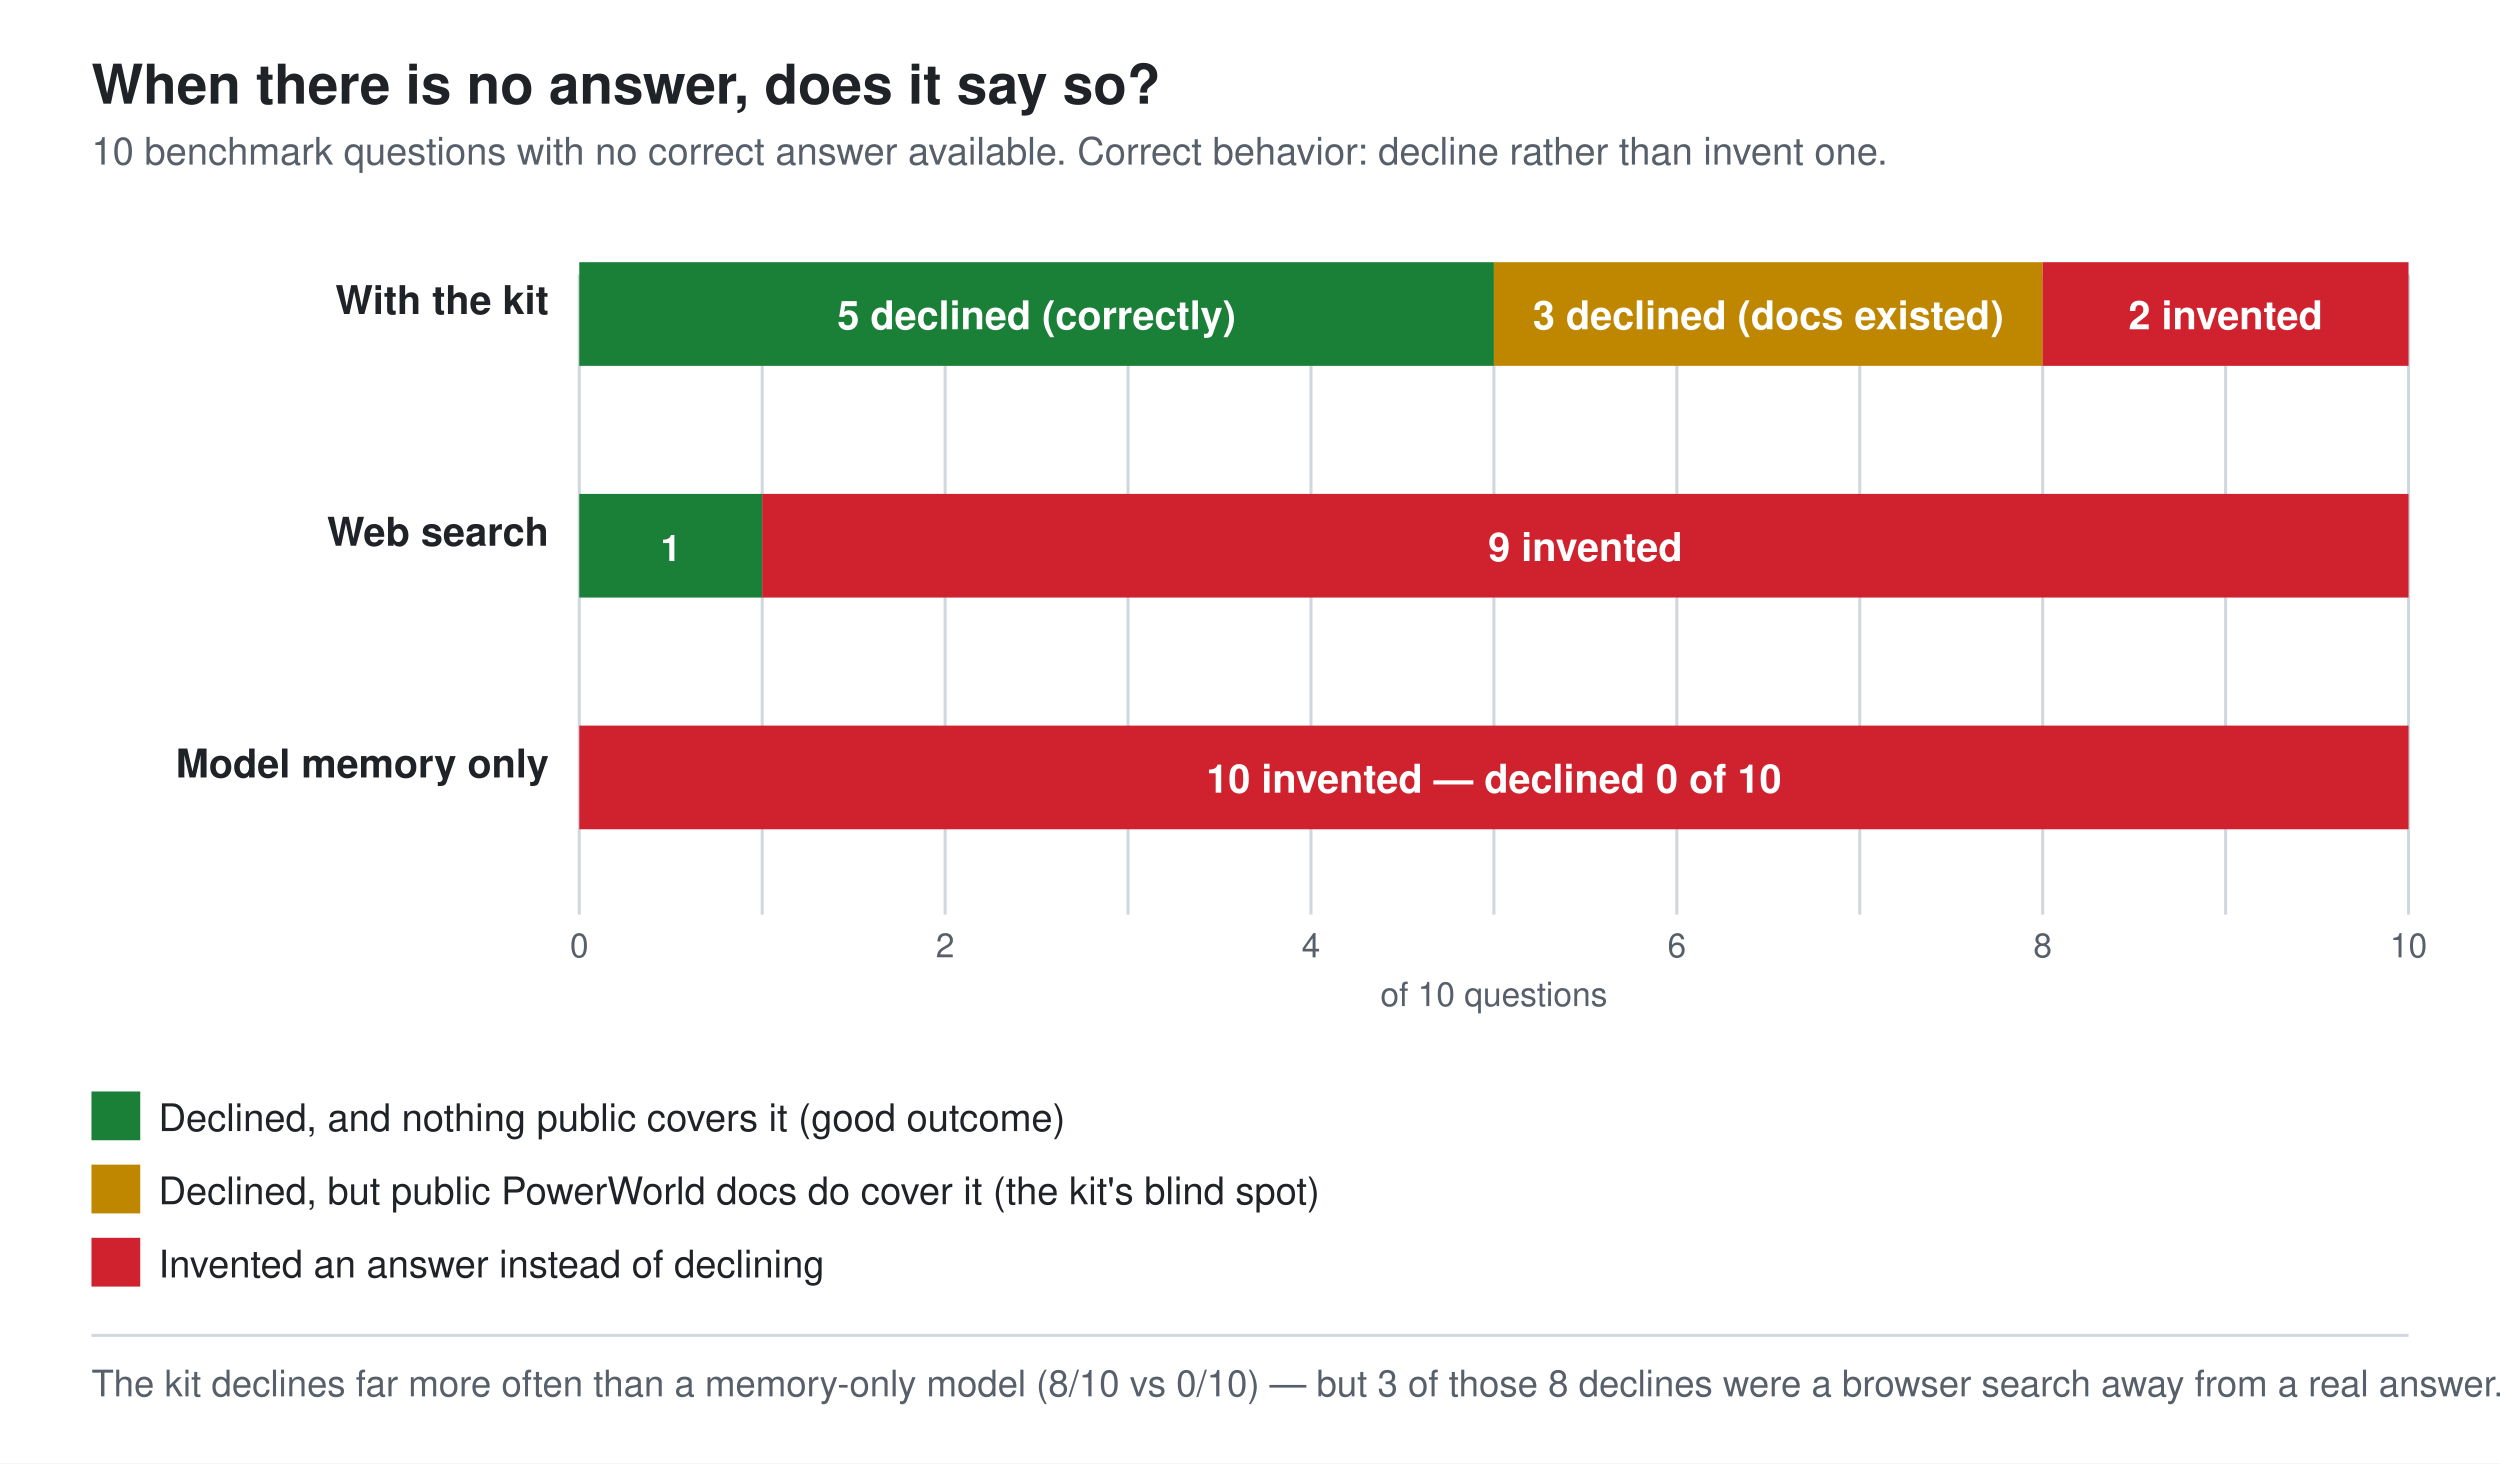
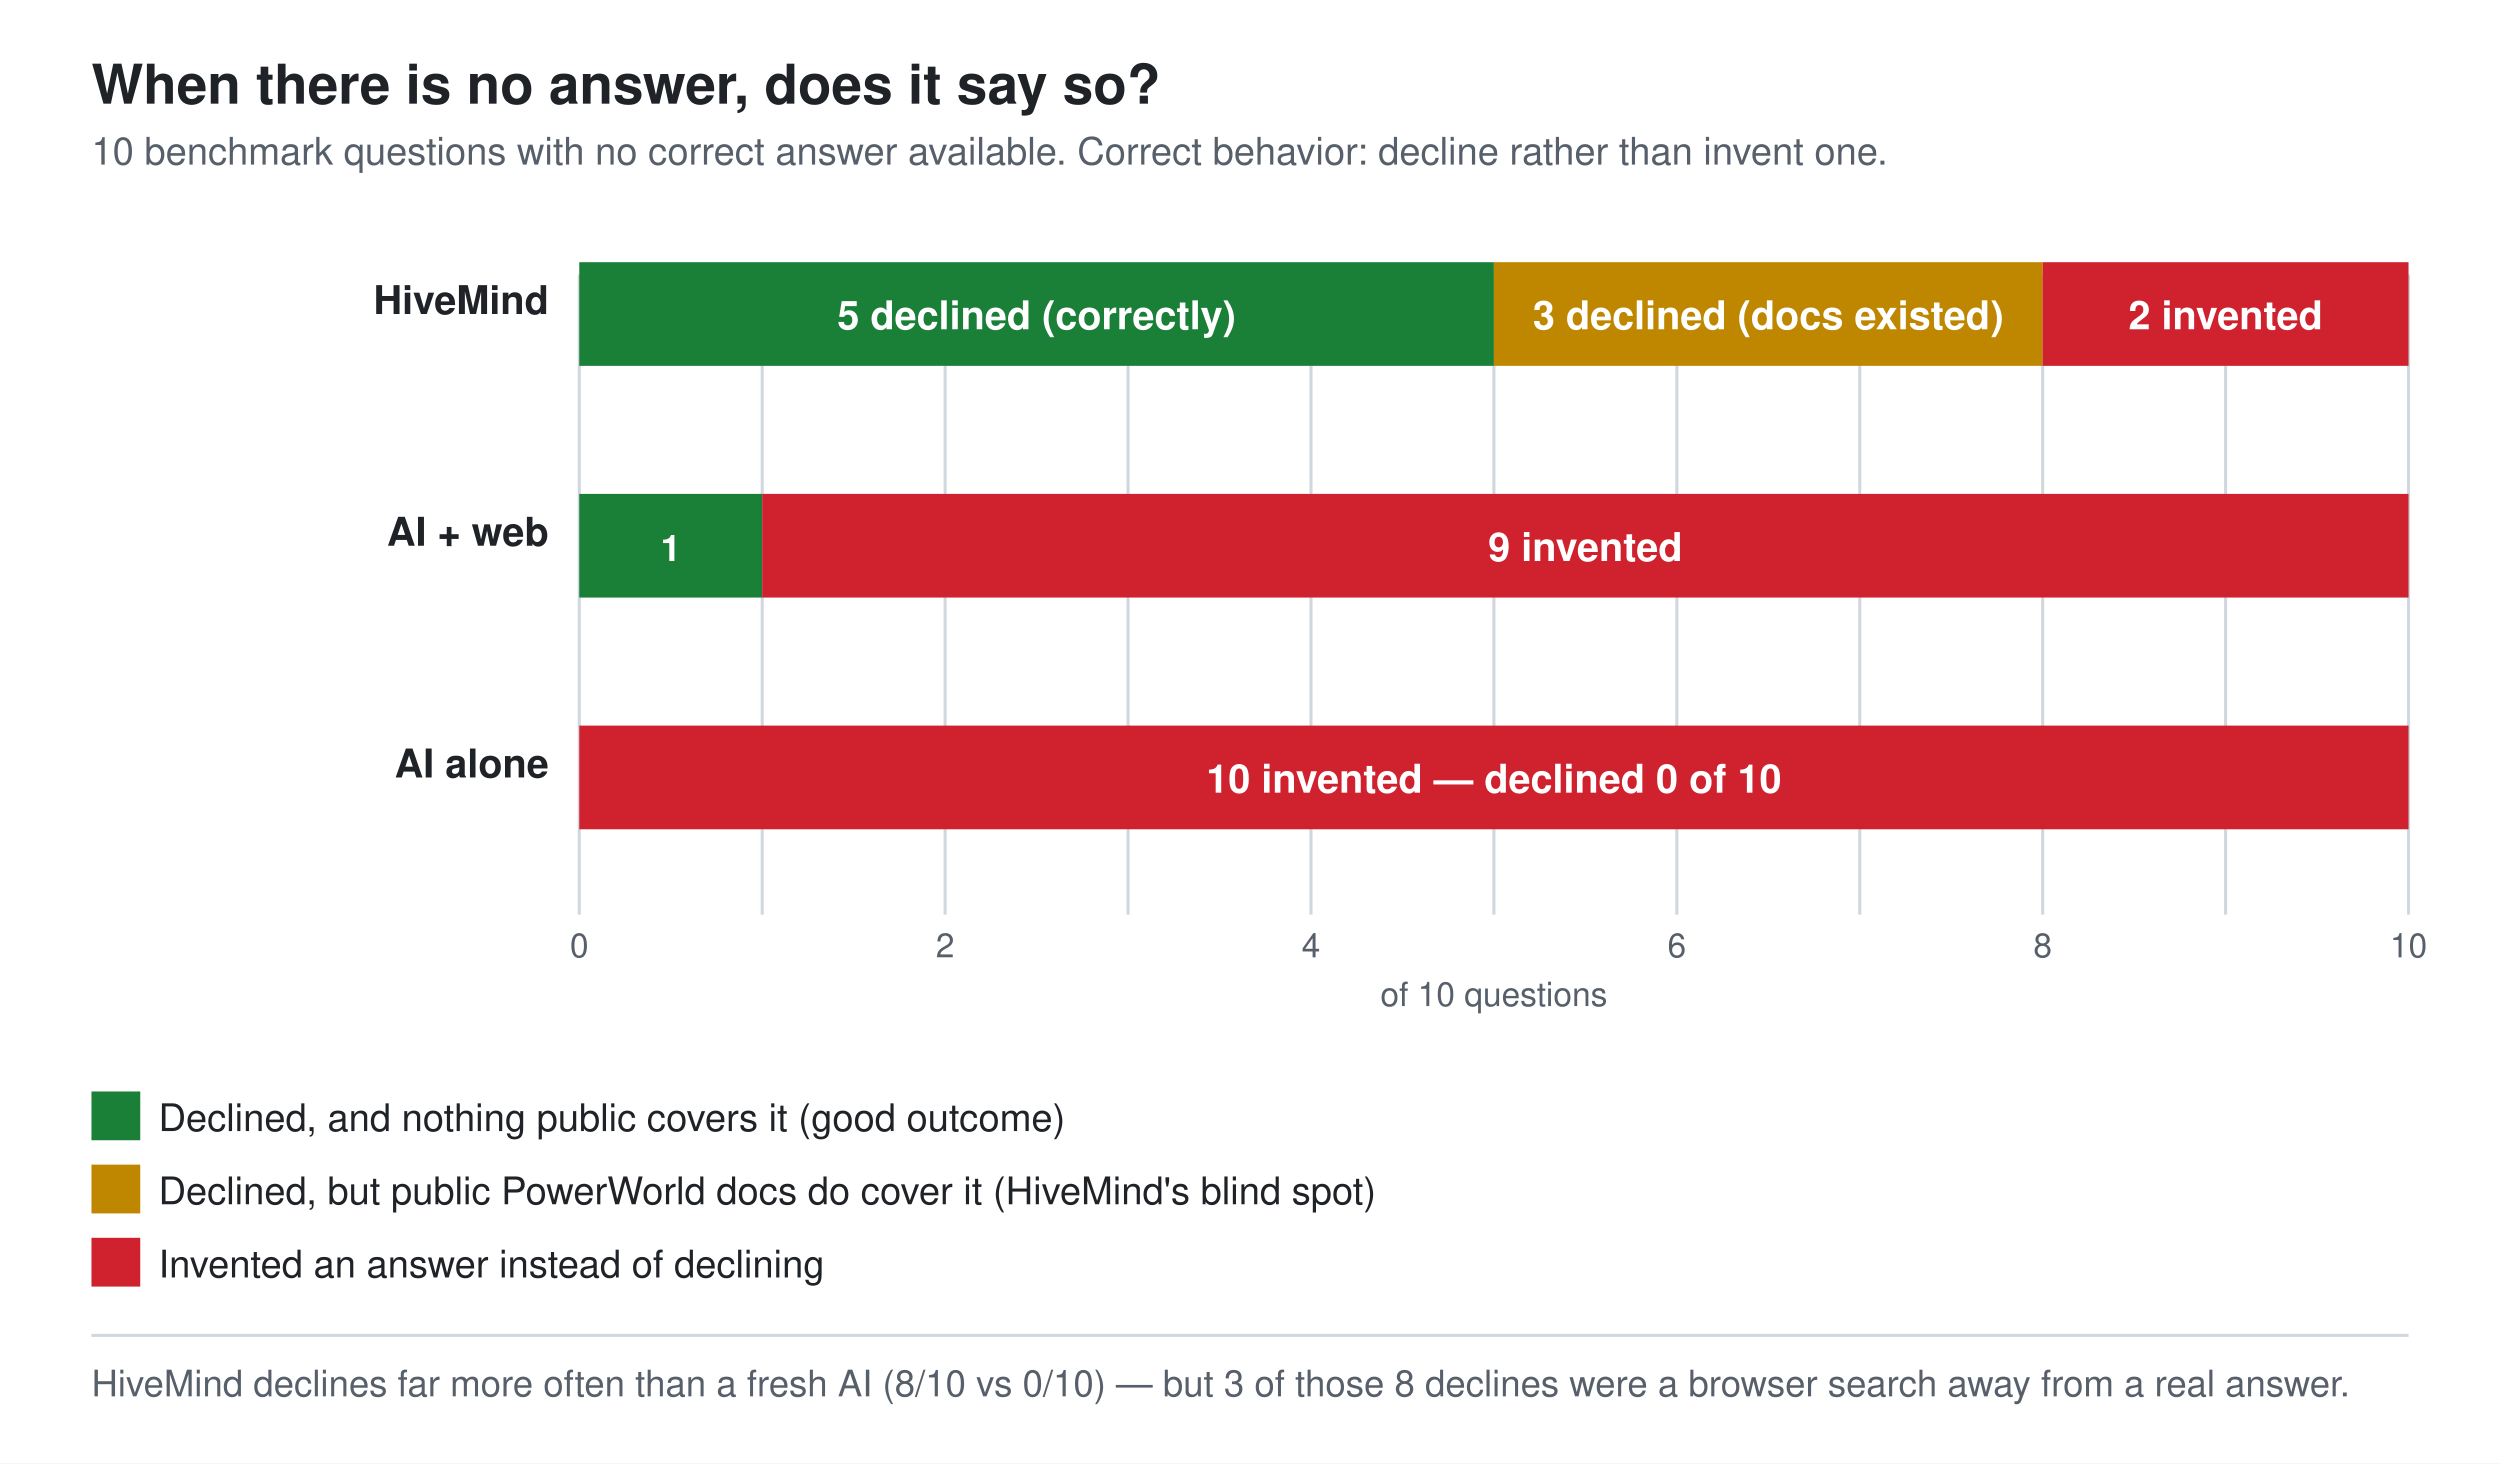
<svg xmlns="http://www.w3.org/2000/svg" width="820" height="480" viewBox="0 0 820 480" font-family="Segoe UI, Helvetica, Arial, sans-serif">
  <rect x="0" y="0" width="820" height="480" fill="#ffffff" />
  <text x="30" y="34" font-size="18" font-weight="700" fill="#1f2328">When there is no answer, does it say so?</text>
  <text x="30" y="54" font-size="12.5" fill="#57606a">10 benchmark questions with no correct answer available. Correct behavior: decline rather than invent one.</text>
  <g stroke="#d0d7de" stroke-width="1">
    <line x1="190" y1="90" x2="190" y2="300" />
    <line x1="250" y1="90" x2="250" y2="300" />
    <line x1="310" y1="90" x2="310" y2="300" />
    <line x1="370" y1="90" x2="370" y2="300" />
    <line x1="430" y1="90" x2="430" y2="300" />
    <line x1="490" y1="90" x2="490" y2="300" />
    <line x1="550" y1="90" x2="550" y2="300" />
    <line x1="610" y1="90" x2="610" y2="300" />
    <line x1="670" y1="90" x2="670" y2="300" />
    <line x1="730" y1="90" x2="730" y2="300" />
    <line x1="790" y1="90" x2="790" y2="300" />
  </g>
  <g font-size="11" fill="#57606a" text-anchor="middle">
    <text x="190" y="314">0</text>
    <text x="310" y="314">2</text>
    <text x="430" y="314">4</text>
    <text x="550" y="314">6</text>
    <text x="670" y="314">8</text>
    <text x="790" y="314">10</text>
  </g>
  <text x="490" y="330" font-size="11" fill="#57606a" text-anchor="middle">of 10 questions</text>
-   <text x="180" y="103" font-size="13" fill="#1f2328" text-anchor="end" font-weight="600">With the kit</text>
+   <text x="180" y="103" font-size="13" fill="#1f2328" text-anchor="end" font-weight="600">HiveMind</text>
  <rect x="190" y="86" width="300" height="34" fill="#1a7f37" />
  <text x="340" y="108" font-size="13" fill="#ffffff" text-anchor="middle" font-weight="600">5 declined (correctly)</text>
  <rect x="490" y="86" width="180" height="34" fill="#bf8700" />
  <text x="580" y="108" font-size="13" fill="#ffffff" text-anchor="middle" font-weight="600">3 declined (docs existed)</text>
  <rect x="670" y="86" width="120" height="34" fill="#cf222e" />
  <text x="730" y="108" font-size="13" fill="#ffffff" text-anchor="middle" font-weight="600">2 invented</text>
-   <text x="180" y="179" font-size="13" fill="#1f2328" text-anchor="end" font-weight="600">Web search</text>
+   <text x="180" y="179" font-size="13" fill="#1f2328" text-anchor="end" font-weight="600">AI + web</text>
  <rect x="190" y="162" width="60" height="34" fill="#1a7f37" />
  <text x="220" y="184" font-size="12" fill="#ffffff" text-anchor="middle" font-weight="600">1</text>
  <rect x="250" y="162" width="540" height="34" fill="#cf222e" />
  <text x="520" y="184" font-size="13" fill="#ffffff" text-anchor="middle" font-weight="600">9 invented</text>
-   <text x="180" y="255" font-size="13" fill="#1f2328" text-anchor="end" font-weight="600">Model memory only</text>
+   <text x="180" y="255" font-size="13" fill="#1f2328" text-anchor="end" font-weight="600">AI alone</text>
  <rect x="190" y="238" width="600" height="34" fill="#cf222e" />
  <text x="490" y="260" font-size="13" fill="#ffffff" text-anchor="middle" font-weight="600">10 invented — declined 0 of 10</text>
  <g font-size="12.5" fill="#1f2328">
    <rect x="30" y="358" width="16" height="16" fill="#1a7f37" />
    <text x="52" y="371">Declined, and nothing public covers it (good outcome)</text>
    <rect x="30" y="382" width="16" height="16" fill="#bf8700" />
-     <text x="52" y="395">Declined, but public PowerWorld docs do cover it (the kit's blind spot)</text>
+     <text x="52" y="395">Declined, but public PowerWorld docs do cover it (HiveMind's blind spot)</text>
    <rect x="30" y="406" width="16" height="16" fill="#cf222e" />
    <text x="52" y="419">Invented an answer instead of declining</text>
  </g>
  <line x1="30" y1="438" x2="790" y2="438" stroke="#d0d7de" stroke-width="1" />
-   <text x="30" y="458" font-size="12" fill="#57606a">The kit declines far more often than a memory-only model (8/10 vs 0/10) — but 3 of those 8 declines were a browser search away from a real answer.</text>
+   <text x="30" y="458" font-size="12" fill="#57606a">HiveMind declines far more often than a fresh AI (8/10 vs 0/10) — but 3 of those 8 declines were a browser search away from a real answer.</text>
</svg>
